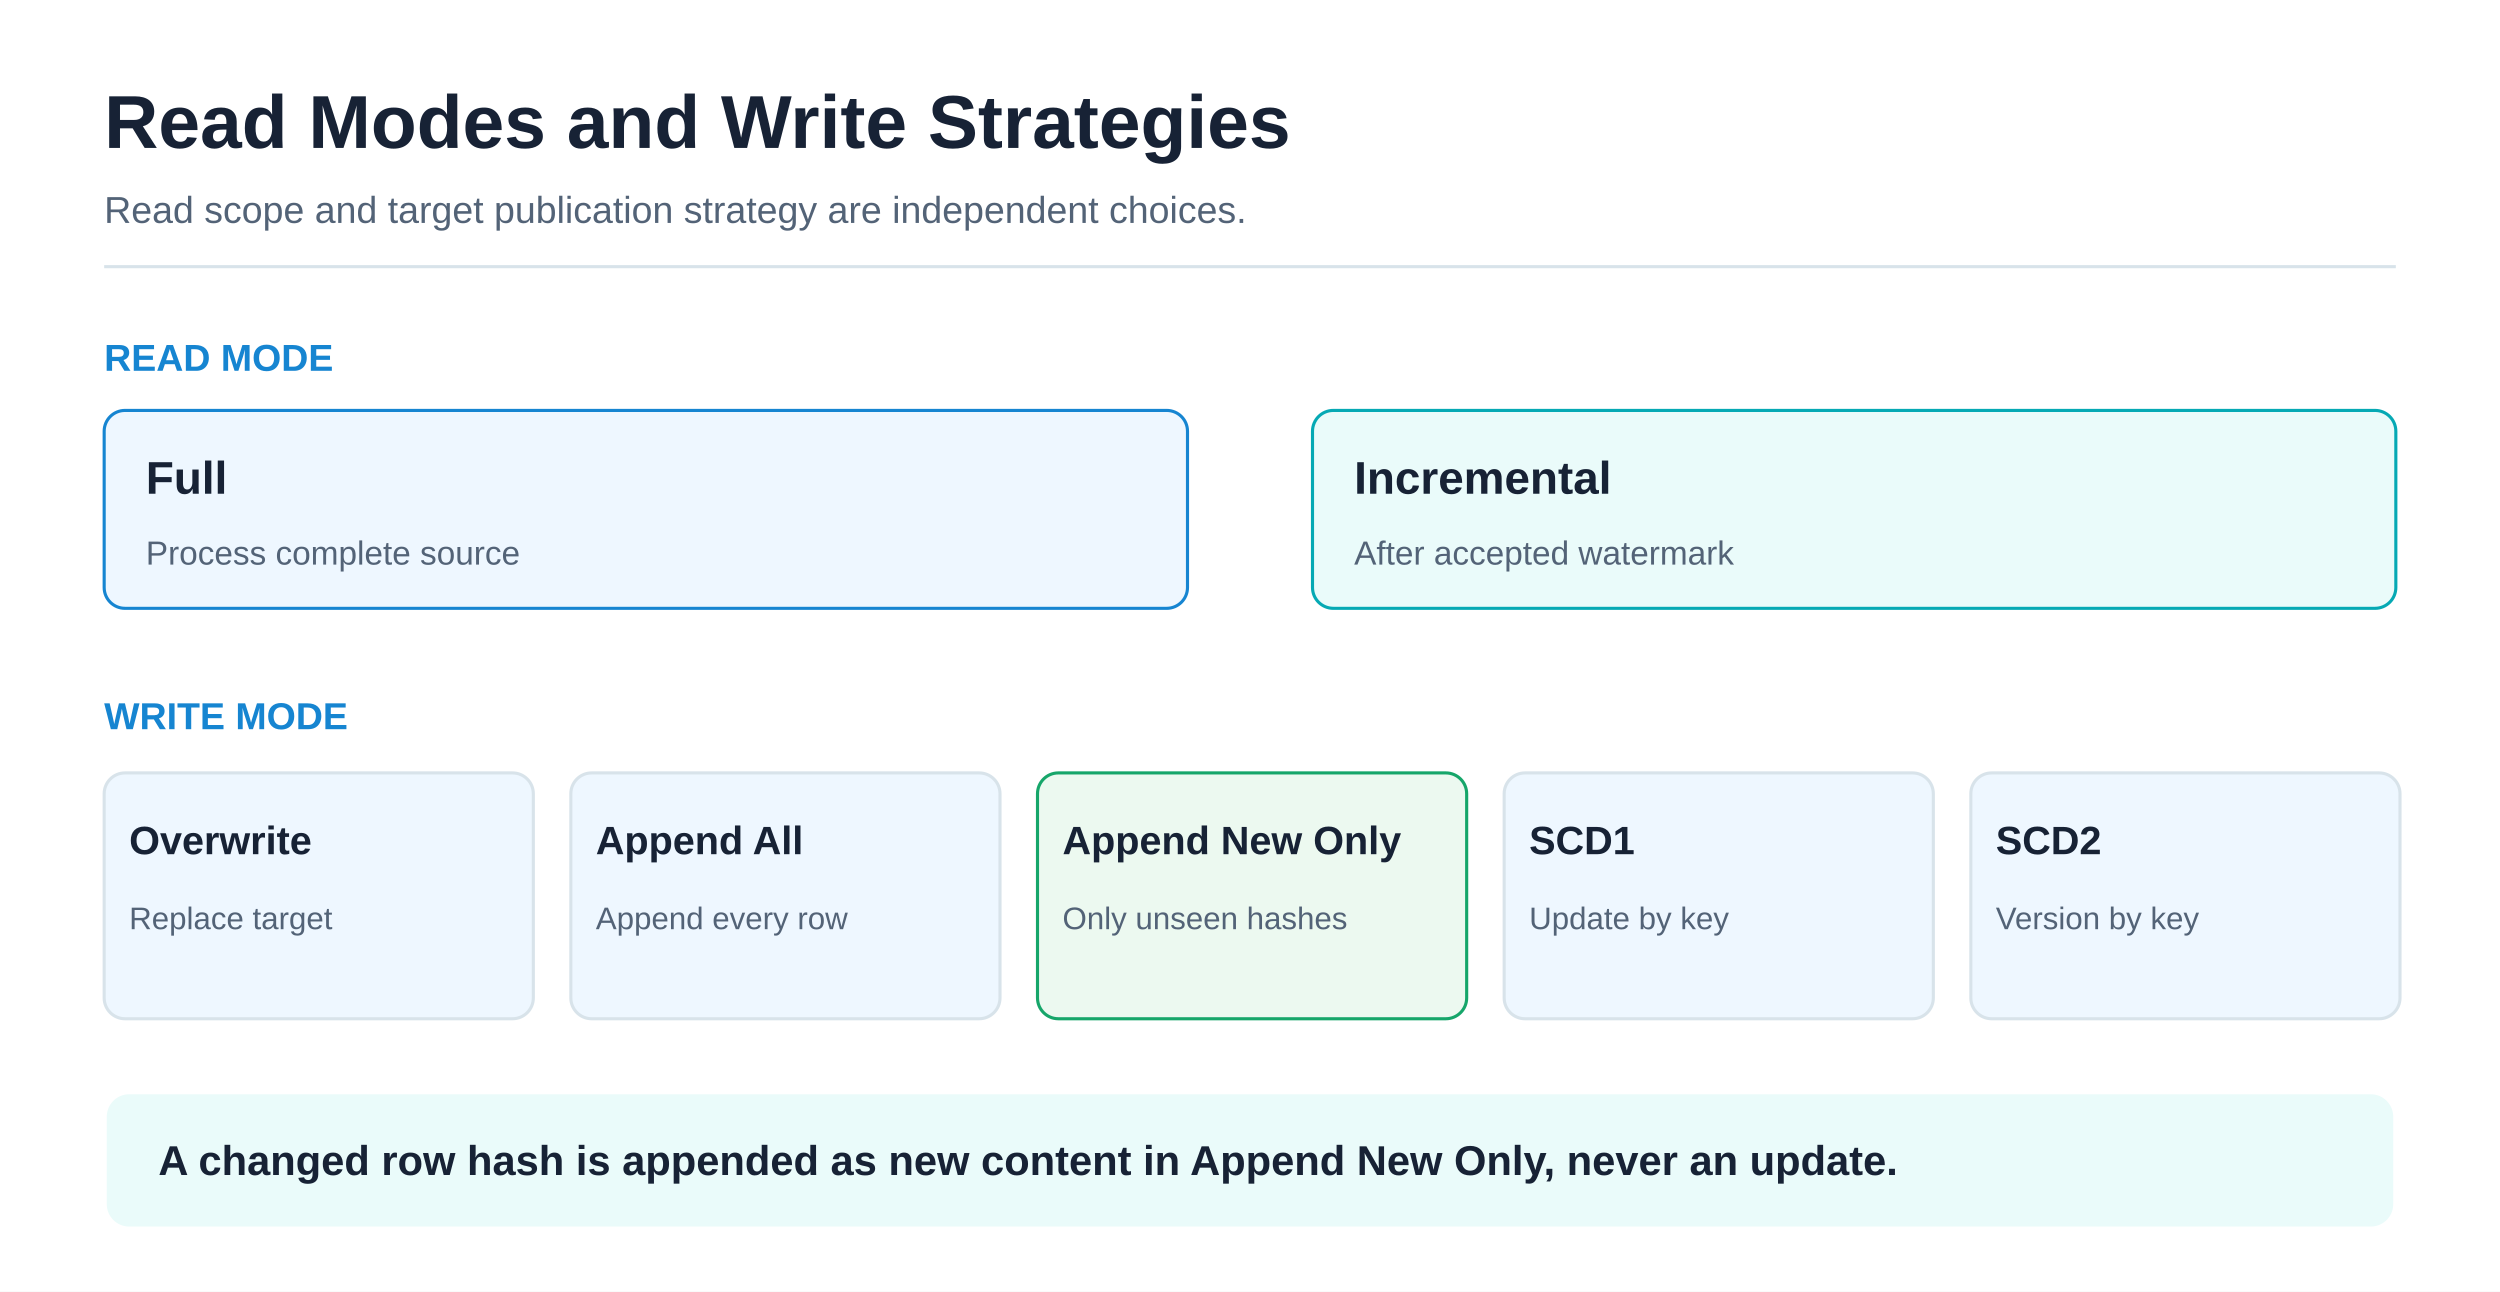
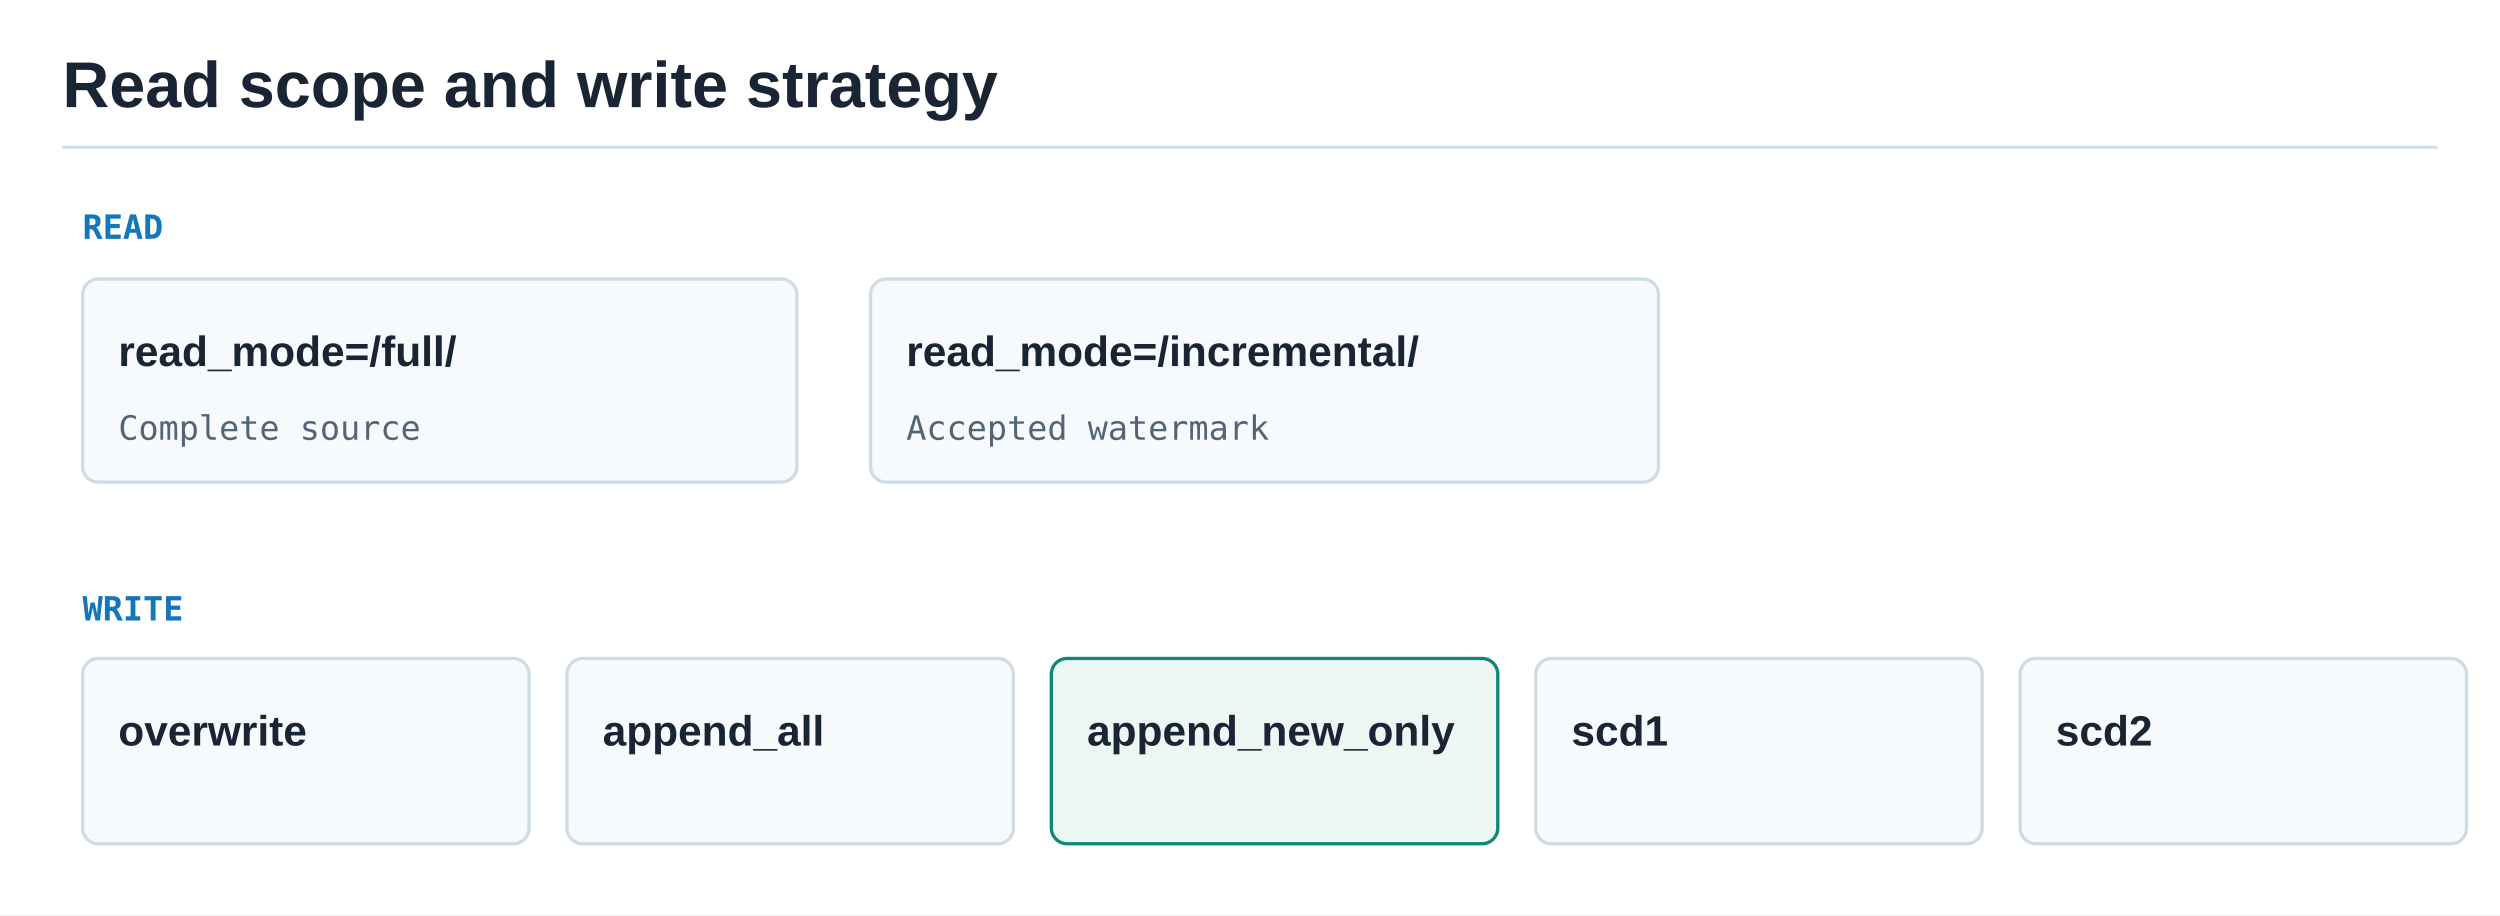
- <svg xmlns="http://www.w3.org/2000/svg" width="1200" height="620" viewBox="0 0 1200 620" role="img" aria-label="Read Modes and Write Strategies">
+ <svg xmlns="http://www.w3.org/2000/svg" viewBox="0 0 1120 410" width="1120" height="410" role="img" aria-label="Read scope and write strategy">
  <defs>
-     <marker id="arr" markerWidth="9" markerHeight="9" refX="8" refY="4.5" orient="auto">
-       <path d="M0 0 L9 4.5 L0 9Z" fill="#536377" />
+     <marker id="a" markerWidth="8" markerHeight="8" refX="7" refY="4" orient="auto">
+       <path d="M0 0L8 4L0 8Z" fill="#546477" />
    </marker>
  </defs>
-   <rect width="1200" height="620" fill="#fff" />
-   <text x="50" y="71" font-family="Arial,Helvetica,sans-serif" font-size="36" font-weight="700" fill="#172235" text-anchor="start">Read Modes and Write Strategies</text>
-   <text x="50" y="107" font-family="Arial,Helvetica,sans-serif" font-size="18" font-weight="500" fill="#536377" text-anchor="start">Read scope and target publication strategy are independent choices.</text>
-   <path d="M50 128 H1150" stroke="#D8E3EA" stroke-width="1.5" />
-   <text x="50" y="178" font-family="Arial,Helvetica,sans-serif" font-size="18" font-weight="700" fill="#1685D1" text-anchor="start">READ MODE</text>
-   <rect x="50" y="197" width="520" height="95" rx="10" fill="#EEF7FF" stroke="#1685D1" stroke-width="1.5" />
-   <text x="70" y="237" font-family="Arial,Helvetica,sans-serif" font-size="22" font-weight="700" fill="#172235" text-anchor="start">Full</text>
-   <text x="70" y="271" font-family="Arial,Helvetica,sans-serif" font-size="16" font-weight="500" fill="#536377" text-anchor="start">Process complete source</text>
-   <rect x="630" y="197" width="520" height="95" rx="10" fill="#EAFBFA" stroke="#06A9B4" stroke-width="1.5" />
-   <text x="650" y="237" font-family="Arial,Helvetica,sans-serif" font-size="22" font-weight="700" fill="#172235" text-anchor="start">Incremental</text>
-   <text x="650" y="271" font-family="Arial,Helvetica,sans-serif" font-size="16" font-weight="500" fill="#536377" text-anchor="start">After accepted watermark</text>
-   <text x="50" y="350" font-family="Arial,Helvetica,sans-serif" font-size="18" font-weight="700" fill="#1685D1" text-anchor="start">WRITE MODE</text>
-   <rect x="50" y="371" width="206" height="118" rx="10" fill="#EEF7FF" stroke="#D8E3EA" stroke-width="1.5" />
-   <text x="62" y="410" font-family="Arial,Helvetica,sans-serif" font-size="19" font-weight="700" fill="#172235" text-anchor="start">Overwrite</text>
-   <text x="62" y="446" font-family="Arial,Helvetica,sans-serif" font-size="15" font-weight="500" fill="#536377" text-anchor="start">Replace target</text>
-   <rect x="274" y="371" width="206" height="118" rx="10" fill="#EEF7FF" stroke="#D8E3EA" stroke-width="1.5" />
-   <text x="286" y="410" font-family="Arial,Helvetica,sans-serif" font-size="19" font-weight="700" fill="#172235" text-anchor="start">Append All</text>
-   <text x="286" y="446" font-family="Arial,Helvetica,sans-serif" font-size="15" font-weight="500" fill="#536377" text-anchor="start">Append every row</text>
-   <rect x="498" y="371" width="206" height="118" rx="10" fill="#ECF9F0" stroke="#16A66A" stroke-width="1.5" />
-   <text x="510" y="410" font-family="Arial,Helvetica,sans-serif" font-size="19" font-weight="700" fill="#172235" text-anchor="start">Append New Only</text>
-   <text x="510" y="446" font-family="Arial,Helvetica,sans-serif" font-size="15" font-weight="500" fill="#536377" text-anchor="start">Only unseen hashes</text>
-   <rect x="722" y="371" width="206" height="118" rx="10" fill="#EEF7FF" stroke="#D8E3EA" stroke-width="1.5" />
-   <text x="734" y="410" font-family="Arial,Helvetica,sans-serif" font-size="19" font-weight="700" fill="#172235" text-anchor="start">SCD1</text>
-   <text x="734" y="446" font-family="Arial,Helvetica,sans-serif" font-size="15" font-weight="500" fill="#536377" text-anchor="start">Update by key</text>
-   <rect x="946" y="371" width="206" height="118" rx="10" fill="#EEF7FF" stroke="#D8E3EA" stroke-width="1.5" />
-   <text x="958" y="410" font-family="Arial,Helvetica,sans-serif" font-size="19" font-weight="700" fill="#172235" text-anchor="start">SCD2</text>
-   <text x="958" y="446" font-family="Arial,Helvetica,sans-serif" font-size="15" font-weight="500" fill="#536377" text-anchor="start">Version by key</text>
-   <rect x="52" y="526" width="1096" height="62" rx="10" fill="#EAFBFA" stroke="#EAFBFA" stroke-width="1.5" />
-   <text x="76" y="564" font-family="Arial,Helvetica,sans-serif" font-size="20" font-weight="600" fill="#172235" text-anchor="start">A changed row hash is appended as new content in Append New Only, never an update.</text>
+   <rect width="1120" height="410" fill="#fff" />
+   <text x="28" y="48" font-family="Arial,Helvetica,sans-serif" font-size="29" font-weight="700" fill="#192434">Read scope and write strategy</text>
+   <path d="M28 66H1092" stroke="#CFDCE5" stroke-width="1.3" />
+   <text x="37" y="107" font-family="Consolas,Menlo,monospace" font-size="15" font-weight="700" fill="#1377BA">READ</text>
+   <rect x="37" y="125" width="320" height="91" rx="7" fill="#F6FAFC" stroke="#CFDCE5" stroke-width="1.5" />
+   <text x="53" y="164" font-family="Arial,Helvetica,sans-serif" font-size="19" font-weight="700" fill="#192434">read_mode=/full/</text>
+   <text x="53" y="197" font-family="Consolas,Menlo,monospace" font-size="15" font-weight="400" fill="#546477">Complete source</text>
+   <rect x="390" y="125" width="353" height="91" rx="7" fill="#F6FAFC" stroke="#CFDCE5" stroke-width="1.5" />
+   <text x="406" y="164" font-family="Arial,Helvetica,sans-serif" font-size="19" font-weight="700" fill="#192434">read_mode=/incremental/</text>
+   <text x="406" y="197" font-family="Consolas,Menlo,monospace" font-size="15" font-weight="400" fill="#546477">Accepted watermark</text>
+   <text x="37" y="278" font-family="Consolas,Menlo,monospace" font-size="15" font-weight="700" fill="#1377BA">WRITE</text>
+   <rect x="37" y="295" width="200" height="83" rx="7" fill="#F6FAFC" stroke="#CFDCE5" stroke-width="1.5" />
+   <text x="53" y="334" font-family="Arial,Helvetica,sans-serif" font-size="19" font-weight="700" fill="#192434">overwrite</text>
+   <rect x="254" y="295" width="200" height="83" rx="7" fill="#F6FAFC" stroke="#CFDCE5" stroke-width="1.5" />
+   <text x="270" y="334" font-family="Arial,Helvetica,sans-serif" font-size="19" font-weight="700" fill="#192434">append_all</text>
+   <rect x="471" y="295" width="200" height="83" rx="7" fill="#EAF7F3" stroke="#128779" stroke-width="1.5" />
+   <text x="487" y="334" font-family="Arial,Helvetica,sans-serif" font-size="19" font-weight="700" fill="#192434">append_new_only</text>
+   <rect x="688" y="295" width="200" height="83" rx="7" fill="#F6FAFC" stroke="#CFDCE5" stroke-width="1.5" />
+   <text x="704" y="334" font-family="Arial,Helvetica,sans-serif" font-size="19" font-weight="700" fill="#192434">scd1</text>
+   <rect x="905" y="295" width="200" height="83" rx="7" fill="#F6FAFC" stroke="#CFDCE5" stroke-width="1.5" />
+   <text x="921" y="334" font-family="Arial,Helvetica,sans-serif" font-size="19" font-weight="700" fill="#192434">scd2</text>
</svg>
